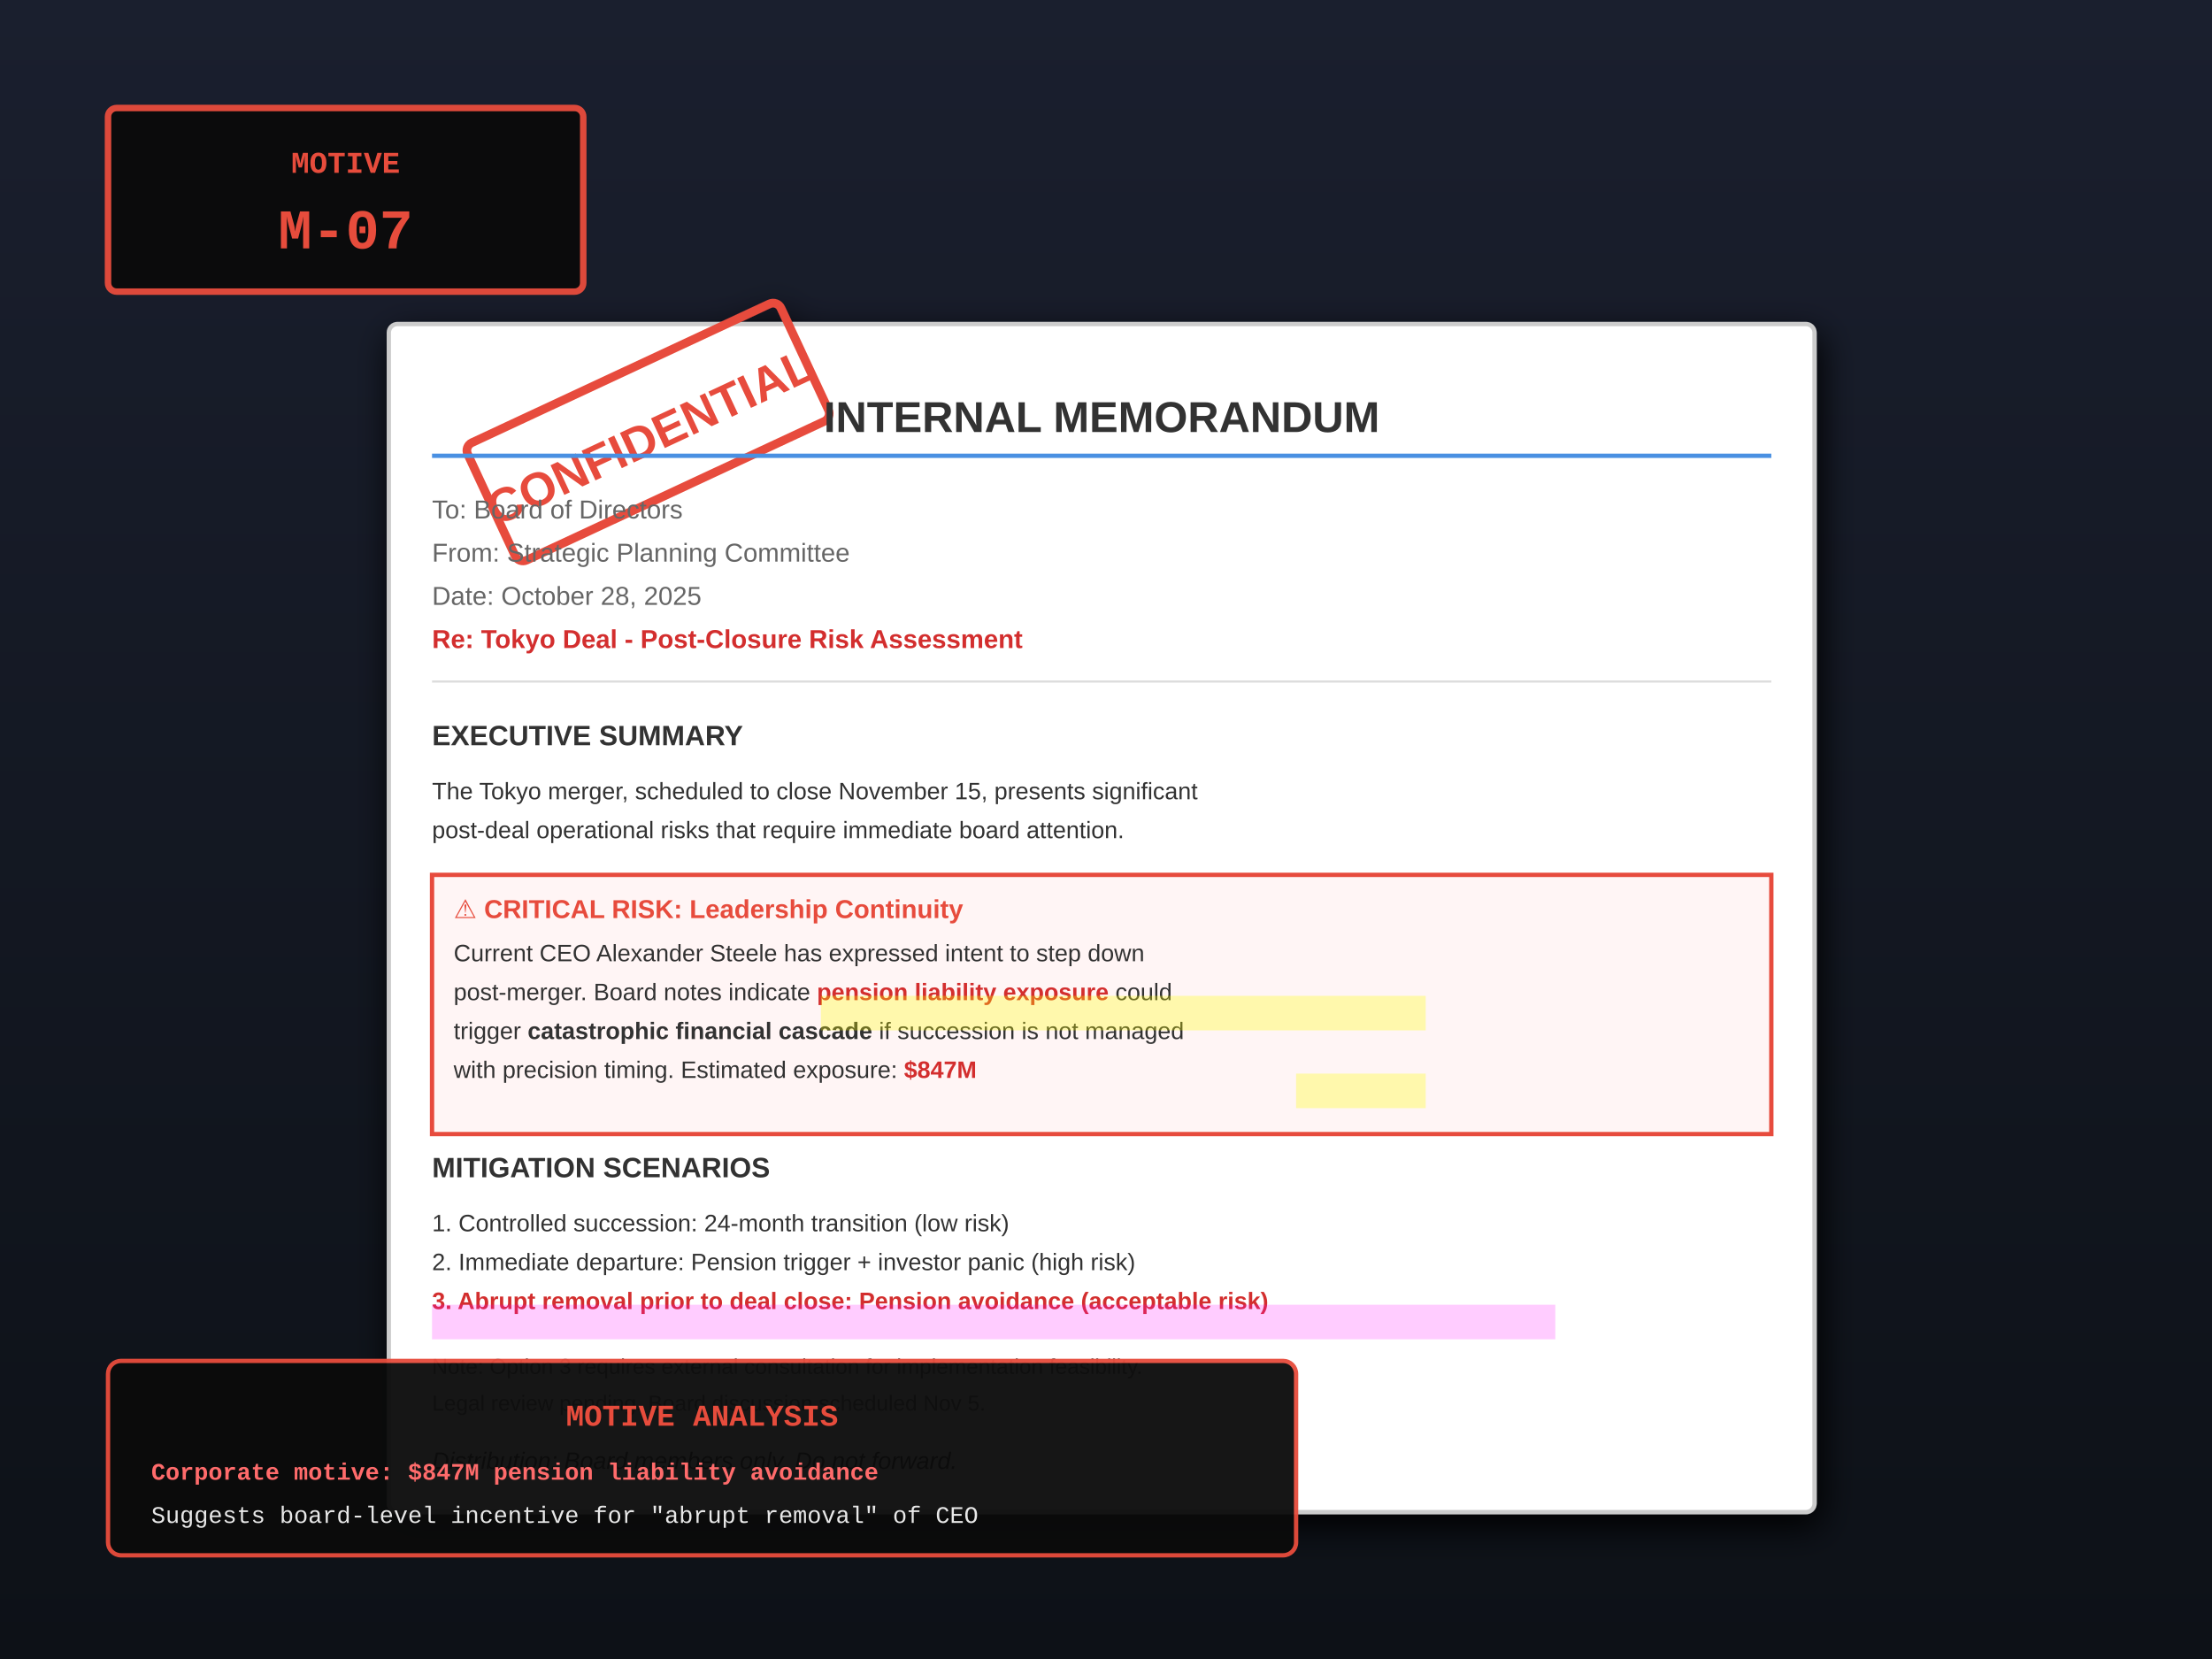
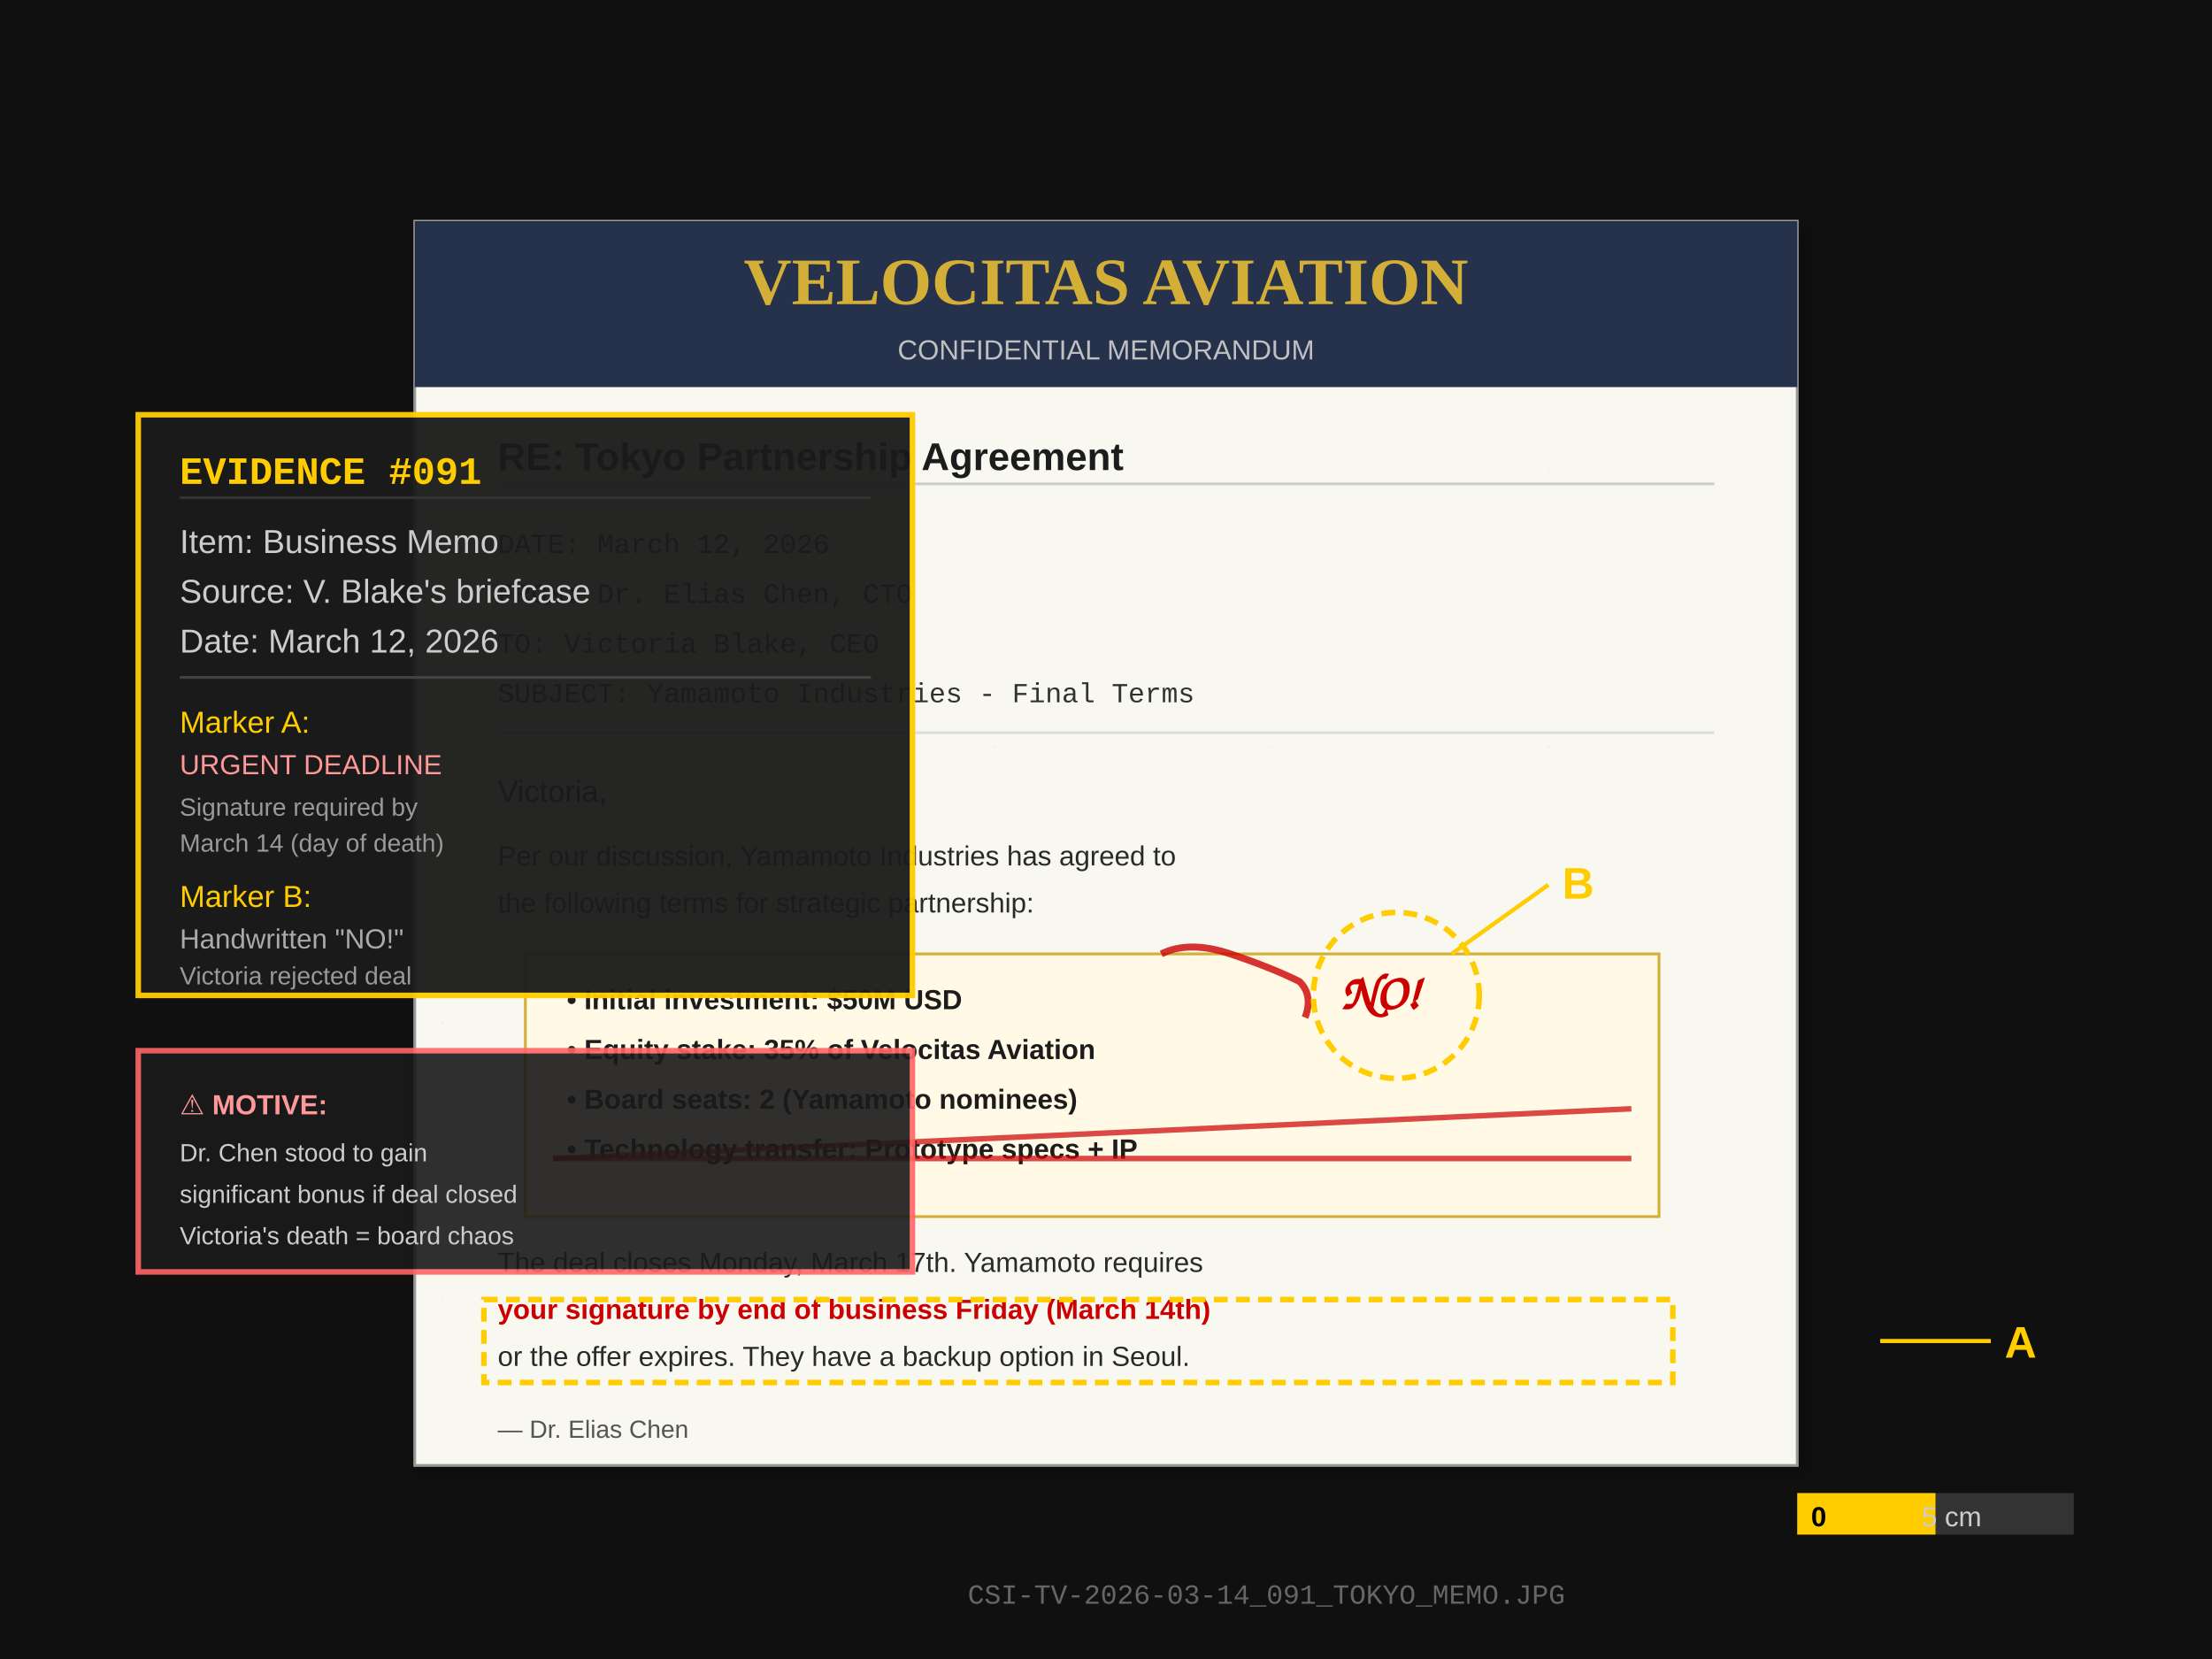
- <svg xmlns="http://www.w3.org/2000/svg" width="1024" height="768" viewBox="0 0 1024 768">
+ <svg xmlns="http://www.w3.org/2000/svg" viewBox="0 0 800 600">
  <defs>
-     <linearGradient id="deskBg" x1="0%" y1="0%" x2="0%" y2="100%">
-       <stop offset="0%" style="stop-color:#1a1f2e;stop-opacity:1" />
-       <stop offset="100%" style="stop-color:#0d1117;stop-opacity:1" />
-     </linearGradient>
-     <filter id="docShadow">
-       <feGaussianBlur in="SourceAlpha" stdDeviation="8" />
-       <feOffset dx="2" dy="6" />
+     <filter id="shadow">
+       <feGaussianBlur in="SourceAlpha" stdDeviation="3" />
+       <feOffset dx="2" dy="2" result="offsetblur" />
+       <feComponentTransfer>
+         <feFuncA type="linear" slope="0.3" />
+       </feComponentTransfer>
      <feMerge>
        <feMergeNode />
        <feMergeNode in="SourceGraphic" />
      </feMerge>
    </filter>
+     <pattern id="paper" patternUnits="userSpaceOnUse" width="100" height="100">
+       <rect width="100" height="100" fill="#f8f8f0" />
+       <circle cx="20" cy="30" r="0.3" fill="#e8e8e0" opacity="0.5" />
+       <circle cx="60" cy="70" r="0.4" fill="#e8e8e0" opacity="0.5" />
+       <circle cx="85" cy="45" r="0.3" fill="#e8e8e0" opacity="0.5" />
+     </pattern>
  </defs>
-   <rect width="1024" height="768" fill="url(#deskBg)" />
-   <rect x="50" y="50" width="220" height="85" rx="4" fill="#0a0a0a" stroke="#e74c3c" stroke-width="3" opacity="0.95" />
-   <text x="160" y="80" fill="#e74c3c" font-family="'Courier New', monospace" font-size="14" font-weight="bold" text-anchor="middle">MOTIVE</text>
-   <text x="160" y="115" fill="#e74c3c" font-family="'Courier New', monospace" font-size="26" font-weight="bold" text-anchor="middle">M-07</text>
-   <g filter="url(#docShadow)">
-     <rect x="180" y="150" width="660" height="550" rx="4" fill="#ffffff" stroke="#ccc" stroke-width="2" />
-     <g transform="rotate(-25 300 200)">
-       <rect x="220" y="170" width="160" height="60" rx="4" fill="none" stroke="#e74c3c" stroke-width="4" />
-       <text x="300" y="210" fill="#e74c3c" font-family="Arial" font-size="22" font-weight="bold" text-anchor="middle">CONFIDENTIAL</text>
+   <rect width="800" height="600" fill="#0a0a0a" />
+   <rect x="0" y="0" width="800" height="600" fill="#1a1a1a" opacity="0.4" />
+   <g filter="url(#shadow)">
+     <rect x="150" y="80" width="500" height="450" fill="url(#paper)" stroke="#999" stroke-width="1" />
+     <rect x="150" y="80" width="500" height="60" fill="#1a2844" opacity="0.95" />
+     <text x="400" y="110" font-family="Times New Roman, serif" font-size="24" font-weight="bold" fill="#d4af37" text-anchor="middle">VELOCITAS AVIATION</text>
+     <text x="400" y="130" font-family="Arial, sans-serif" font-size="10" fill="#c0c0c0" text-anchor="middle">CONFIDENTIAL MEMORANDUM</text>
+     <text x="180" y="170" font-family="Arial, sans-serif" font-size="14" font-weight="bold" fill="#1a1a1a">RE: Tokyo Partnership Agreement</text>
+     <line x1="180" y1="175" x2="620" y2="175" stroke="#ccc" stroke-width="1" />
+     <text x="180" y="200" font-family="Courier New, monospace" font-size="10" fill="#333">DATE: March 12, 2026</text>
+     <text x="180" y="218" font-family="Courier New, monospace" font-size="10" fill="#333">FROM: Dr. Elias Chen, CTO</text>
+     <text x="180" y="236" font-family="Courier New, monospace" font-size="10" fill="#333">TO: Victoria Blake, CEO</text>
+     <text x="180" y="254" font-family="Courier New, monospace" font-size="10" fill="#333">SUBJECT: Yamamoto Industries - Final Terms</text>
+     <line x1="180" y1="265" x2="620" y2="265" stroke="#ddd" stroke-width="1" />
+     <text x="180" y="290" font-family="Arial, sans-serif" font-size="11" fill="#1a1a1a">Victoria,</text>
+     <text x="180" y="313" font-family="Arial, sans-serif" font-size="10" fill="#2a2a2a">Per our discussion, Yamamoto Industries has agreed to</text>
+     <text x="180" y="330" font-family="Arial, sans-serif" font-size="10" fill="#2a2a2a">the following terms for strategic partnership:</text>
+     <rect x="190" y="345" width="410" height="95" fill="#fff9e6" stroke="#d4af37" stroke-width="1" />
+     <text x="205" y="365" font-family="Arial, sans-serif" font-size="10" fill="#1a1a1a" font-weight="bold">• Initial investment: $50M USD</text>
+     <text x="205" y="383" font-family="Arial, sans-serif" font-size="10" fill="#1a1a1a" font-weight="bold">• Equity stake: 35% of Velocitas Aviation</text>
+     <text x="205" y="401" font-family="Arial, sans-serif" font-size="10" fill="#1a1a1a" font-weight="bold">• Board seats: 2 (Yamamoto nominees)</text>
+     <text x="205" y="419" font-family="Arial, sans-serif" font-size="10" fill="#1a1a1a" font-weight="bold">• Technology transfer: Prototype specs + IP</text>
+     <text x="180" y="460" font-family="Arial, sans-serif" font-size="10" fill="#2a2a2a">The deal closes Monday, March 17th. Yamamoto requires</text>
+     <text x="180" y="477" font-family="Arial, sans-serif" font-size="10" fill="#cc0000" font-weight="bold">your signature by end of business Friday (March 14th)</text>
+     <text x="180" y="494" font-family="Arial, sans-serif" font-size="10" fill="#2a2a2a">or the offer expires. They have a backup option in Seoul.</text>
+     <text x="180" y="520" font-family="Arial, sans-serif" font-size="9" fill="#555">— Dr. Elias Chen</text>
+     <g>
+       <path d="M 420 345 Q 430 340 445 345 Q 460 350 470 355 Q 475 360 472 368" fill="none" stroke="#cc0000" stroke-width="2.5" opacity="0.8" />
+       <text x="485" y="365" font-family="Brush Script MT, cursive" font-size="18" fill="#cc0000" font-weight="bold">NO!</text>
+       <path d="M 200 419 L 590 419" stroke="#cc0000" stroke-width="2" opacity="0.7" />
+       <path d="M 200 419 L 590 401" stroke="#cc0000" stroke-width="2" opacity="0.7" />
    </g>
-     <text x="510" y="200" fill="#333" font-family="Arial" font-size="20" font-weight="bold" text-anchor="middle">INTERNAL MEMORANDUM</text>
-     <rect x="200" y="210" width="620" height="2" fill="#4a90e2" />
-     <text x="200" y="240" fill="#666" font-family="Arial" font-size="12">To: Board of Directors</text>
-     <text x="200" y="260" fill="#666" font-family="Arial" font-size="12">From: Strategic Planning Committee</text>
-     <text x="200" y="280" fill="#666" font-family="Arial" font-size="12">Date: October 28, 2025</text>
-     <text x="200" y="300" fill="#d32f2f" font-family="Arial" font-size="12" font-weight="bold">Re: Tokyo Deal - Post-Closure Risk Assessment</text>
-     <rect x="200" y="315" width="620" height="1" fill="#ddd" />
-     <text x="200" y="345" fill="#333" font-family="Arial" font-size="13" font-weight="bold">EXECUTIVE SUMMARY</text>
-     <text x="200" y="370" fill="#333" font-family="Arial" font-size="11">The Tokyo merger, scheduled to close November 15, presents significant</text>
-     <text x="200" y="388" fill="#333" font-family="Arial" font-size="11">post-deal operational risks that require immediate board attention.</text>
-     <rect x="200" y="405" width="620" height="120" fill="#fff5f5" stroke="#e74c3c" stroke-width="2" />
-     <text x="210" y="425" fill="#e74c3c" font-family="Arial" font-size="12" font-weight="bold">⚠ CRITICAL RISK: Leadership Continuity</text>
-     <text x="210" y="445" fill="#333" font-family="Arial" font-size="11">Current CEO Alexander Steele has expressed intent to step down</text>
-     <text x="210" y="463" fill="#333" font-family="Arial" font-size="11">post-merger. Board notes indicate <tspan font-weight="bold" fill="#d32f2f">pension liability exposure</tspan> could</text>
-     <text x="210" y="481" fill="#333" font-family="Arial" font-size="11">trigger <tspan font-weight="bold">catastrophic financial cascade</tspan> if succession is not managed</text>
-     <text x="210" y="499" fill="#333" font-family="Arial" font-size="11">with precision timing. Estimated exposure: <tspan font-weight="bold" fill="#d32f2f">$847M</tspan>
-     </text>
-     <text x="200" y="545" fill="#333" font-family="Arial" font-size="13" font-weight="bold">MITIGATION SCENARIOS</text>
-     <text x="200" y="570" fill="#333" font-family="Arial" font-size="11">1. Controlled succession: 24-month transition (low risk)</text>
-     <text x="200" y="588" fill="#333" font-family="Arial" font-size="11">2. Immediate departure: Pension trigger + investor panic (high risk)</text>
-     <text x="200" y="606" fill="#d32f2f" font-family="Arial" font-size="11" font-weight="bold">3. Abrupt removal prior to deal close: Pension avoidance (acceptable risk)</text>
-     <text x="200" y="636" fill="#666" font-family="Arial" font-size="10">Note: Option 3 requires external consultation for implementation feasibility.</text>
-     <text x="200" y="653" fill="#666" font-family="Arial" font-size="10">Legal review pending. Board discussion scheduled Nov 5.</text>
-     <text x="200" y="680" fill="#333" font-family="Arial" font-size="11" font-style="italic">Distribution: Board members only. Do not forward.</text>
  </g>
-   <rect x="380" y="461" width="280" height="16" fill="#ffff00" opacity="0.3" />
-   <rect x="600" y="497" width="60" height="16" fill="#ffff00" opacity="0.3" />
-   <rect x="200" y="604" width="520" height="16" fill="#ff00ff" opacity="0.2" />
-   <rect x="50" y="630" width="550" height="90" rx="6" fill="#0a0a0a" stroke="#e74c3c" stroke-width="2" opacity="0.95" />
-   <text x="325" y="660" fill="#e74c3c" font-family="'Courier New', monospace" font-size="14" font-weight="bold" text-anchor="middle">MOTIVE ANALYSIS</text>
-   <text x="70" y="685" fill="#ff6b6b" font-family="'Courier New', monospace" font-size="11" font-weight="bold">Corporate motive: $847M pension liability avoidance</text>
-   <text x="70" y="705" fill="#e8e8e8" font-family="'Courier New', monospace" font-size="11">Suggests board-level incentive for "abrupt removal" of CEO</text>
+   <g>
+     <rect x="175" y="470" width="430" height="30" fill="none" stroke="#ffcc00" stroke-width="2" stroke-dasharray="5,3" />
+     <line x1="680" y1="485" x2="720" y2="485" stroke="#ffcc00" stroke-width="1.5" />
+     <text x="725" y="491" font-family="Arial, sans-serif" font-size="16" font-weight="bold" fill="#ffcc00">A</text>
+     <circle cx="505" cy="360" r="30" fill="none" stroke="#ffcc00" stroke-width="2" stroke-dasharray="5,3" />
+     <line x1="525" y1="345" x2="560" y2="320" stroke="#ffcc00" stroke-width="1.5" />
+     <text x="565" y="325" font-family="Arial, sans-serif" font-size="16" font-weight="bold" fill="#ffcc00">B</text>
+   </g>
+   <g>
+     <rect x="50" y="150" width="280" height="210" fill="#1a1a1a" stroke="#ffcc00" stroke-width="2" opacity="0.95" />
+     <text x="65" y="175" font-family="Courier New, monospace" font-size="14" font-weight="bold" fill="#ffcc00">EVIDENCE #091</text>
+     <line x1="65" y1="180" x2="315" y2="180" stroke="#333" stroke-width="1" />
+     <text x="65" y="200" font-family="Arial, sans-serif" font-size="12" fill="#ccc">Item: Business Memo</text>
+     <text x="65" y="218" font-family="Arial, sans-serif" font-size="12" fill="#ccc">Source: V. Blake's briefcase</text>
+     <text x="65" y="236" font-family="Arial, sans-serif" font-size="12" fill="#ccc">Date: March 12, 2026</text>
+     <line x1="65" y1="245" x2="315" y2="245" stroke="#444" stroke-width="1" />
+     <text x="65" y="265" font-family="Arial, sans-serif" font-size="11" fill="#ffcc00">Marker A:</text>
+     <text x="65" y="280" font-family="Arial, sans-serif" font-size="10" fill="#ff9999">URGENT DEADLINE</text>
+     <text x="65" y="295" font-family="Arial, sans-serif" font-size="9" fill="#999">Signature required by</text>
+     <text x="65" y="308" font-family="Arial, sans-serif" font-size="9" fill="#999">March 14 (day of death)</text>
+     <text x="65" y="328" font-family="Arial, sans-serif" font-size="11" fill="#ffcc00">Marker B:</text>
+     <text x="65" y="343" font-family="Arial, sans-serif" font-size="10" fill="#aaa">Handwritten "NO!"</text>
+     <text x="65" y="356" font-family="Arial, sans-serif" font-size="9" fill="#999">Victoria rejected deal</text>
+   </g>
+   <g>
+     <rect x="50" y="380" width="280" height="80" fill="#1a1a1a" stroke="#ff6666" stroke-width="2" opacity="0.9" />
+     <text x="65" y="403" font-family="Arial, sans-serif" font-size="10" fill="#ff9999" font-weight="bold">⚠ MOTIVE:</text>
+     <text x="65" y="420" font-family="Arial, sans-serif" font-size="9" fill="#ccc">Dr. Chen stood to gain</text>
+     <text x="65" y="435" font-family="Arial, sans-serif" font-size="9" fill="#ccc">significant bonus if deal closed</text>
+     <text x="65" y="450" font-family="Arial, sans-serif" font-size="9" fill="#ccc">Victoria's death = board chaos</text>
+   </g>
+   <g>
+     <rect x="650" y="540" width="100" height="15" fill="#333" />
+     <rect x="650" y="540" width="50" height="15" fill="#ffcc00" />
+     <text x="655" y="552" font-family="Arial, sans-serif" font-size="10" fill="#000" font-weight="bold">0</text>
+     <text x="695" y="552" font-family="Arial, sans-serif" font-size="10" fill="#ccc">5 cm</text>
+   </g>
+   <text x="350" y="580" font-family="Courier New, monospace" font-size="10" fill="#666">CSI-TV-2026-03-14_091_TOKYO_MEMO.JPG</text>
</svg>
